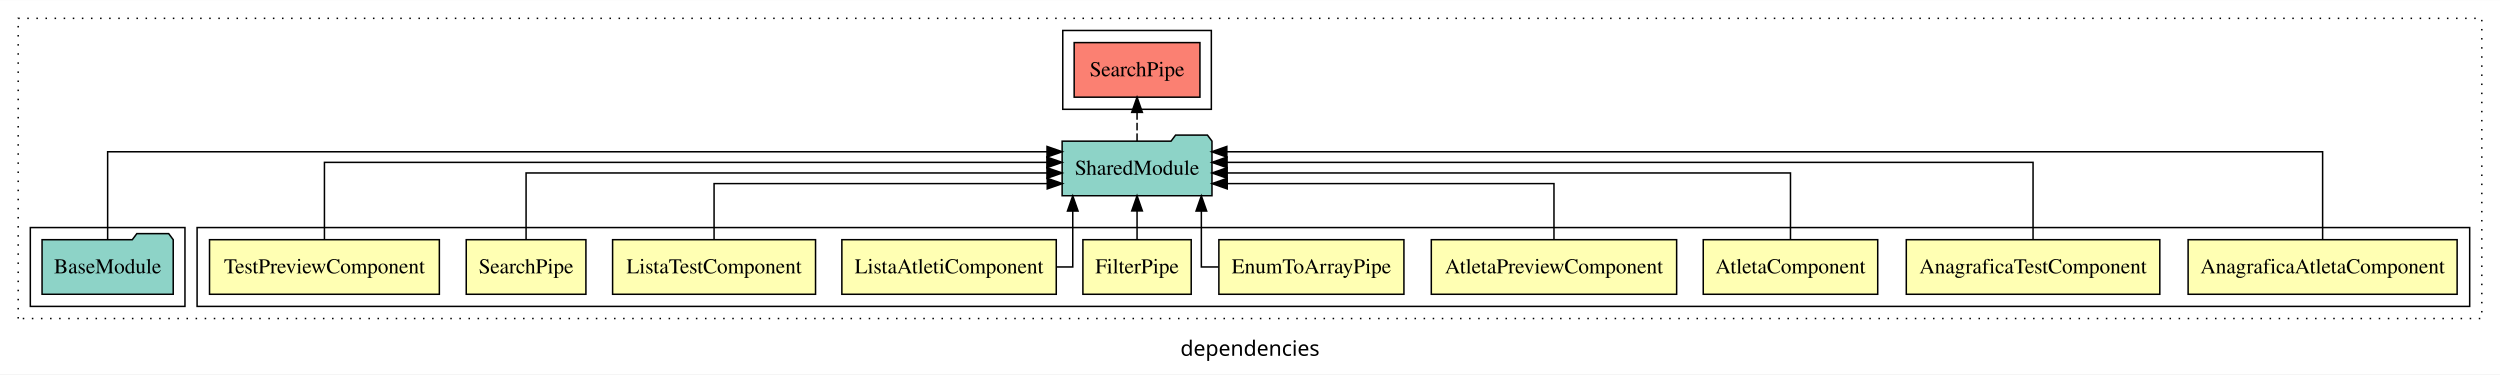
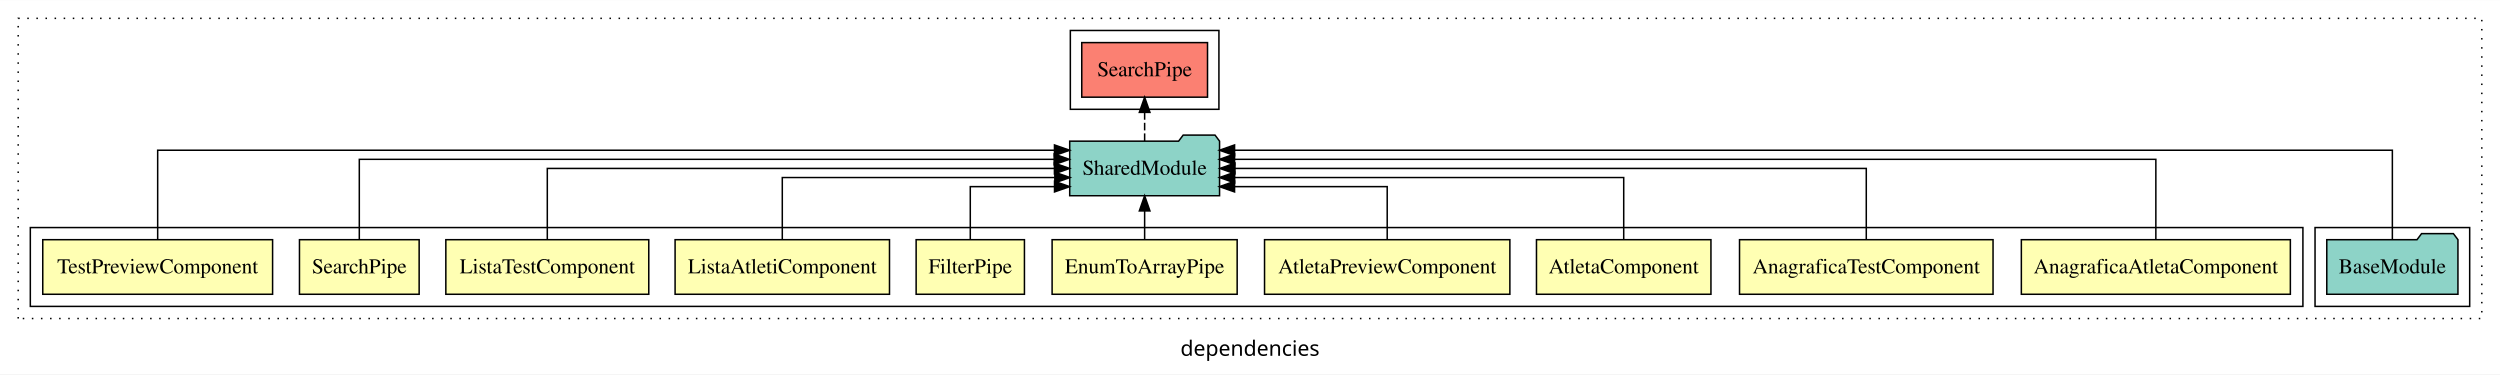
<svg xmlns="http://www.w3.org/2000/svg" width="1649pt" height="247pt" viewBox="0.00 0.00 1649.00 246.80">
  <g id="graph0" class="graph" transform="scale(1 1) rotate(0) translate(4 242.8)">
    <polygon fill="white" stroke="transparent" points="-4,4 -4,-242.8 1645,-242.8 1645,4 -4,4" />
    <text text-anchor="middle" x="820.5" y="-8.2" font-family="sans-serif" font-size="14.00">dependencies</text>
    <g id="clust1" class="cluster">
      <polygon fill="none" stroke="black" stroke-dasharray="1,5" points="8,-32.8 8,-230.8 1633,-230.8 1633,-32.8 8,-32.8" />
    </g>
-     <g id="clust2" class="cluster">
-       <polygon fill="none" stroke="black" points="126,-40.8 126,-92.8 1625,-92.8 1625,-40.8 126,-40.8" />
-     </g>
    <g id="clust14" class="cluster">
-       <polygon fill="none" stroke="black" points="697,-170.8 697,-222.8 795,-222.8 795,-170.8 697,-170.8" />
+       <polygon fill="none" stroke="black" points="702,-170.8 702,-222.8 800,-222.8 800,-170.8 702,-170.8" />
    </g>
    <g id="clust13" class="cluster">
-       <polygon fill="none" stroke="black" points="16,-40.8 16,-92.8 118,-92.8 118,-40.8 16,-40.8" />
+       <polygon fill="none" stroke="black" points="1523,-40.8 1523,-92.8 1625,-92.8 1625,-40.8 1523,-40.8" />
+     </g>
+     <g id="clust2" class="cluster">
+       <polygon fill="none" stroke="black" points="16,-40.8 16,-92.8 1515,-92.8 1515,-40.8 16,-40.8" />
    </g>
    <g id="node1" class="node">
-       <polygon fill="#ffffb3" stroke="black" points="1616.72,-84.8 1439.28,-84.8 1439.28,-48.8 1616.72,-48.8 1616.72,-84.8" />
-       <text text-anchor="middle" x="1528" y="-62.6" font-family="Times,serif" font-size="14.00">AnagraficaAtletaComponent</text>
+       <polygon fill="#ffffb3" stroke="black" points="1506.72,-84.8 1329.28,-84.8 1329.28,-48.8 1506.72,-48.8 1506.72,-84.8" />
+       <text text-anchor="middle" x="1418" y="-62.6" font-family="Times,serif" font-size="14.00">AnagraficaAtletaComponent</text>
    </g>
    <g id="node11" class="node">
-       <polygon fill="#8dd3c7" stroke="black" points="795.42,-149.8 792.42,-153.8 771.42,-153.8 768.42,-149.8 696.58,-149.8 696.58,-113.8 795.42,-113.8 795.42,-149.8" />
-       <text text-anchor="middle" x="746" y="-127.6" font-family="Times,serif" font-size="14.00">SharedModule</text>
+       <polygon fill="#8dd3c7" stroke="black" points="800.42,-149.8 797.42,-153.8 776.42,-153.8 773.42,-149.8 701.58,-149.8 701.58,-113.8 800.42,-113.8 800.42,-149.8" />
+       <text text-anchor="middle" x="751" y="-127.6" font-family="Times,serif" font-size="14.00">SharedModule</text>
    </g>
    <g id="edge1" class="edge">
-       <path fill="none" stroke="black" d="M1528,-84.81C1528,-107.29 1528,-142.8 1528,-142.8 1528,-142.8 805.21,-142.8 805.21,-142.8" />
-       <polygon fill="black" stroke="black" points="805.21,-139.3 795.21,-142.8 805.21,-146.3 805.21,-139.3" />
+       <path fill="none" stroke="black" d="M1418,-85.08C1418,-106.12 1418,-137.8 1418,-137.8 1418,-137.8 810.32,-137.8 810.32,-137.8" />
+       <polygon fill="black" stroke="black" points="810.32,-134.3 800.32,-137.8 810.32,-141.3 810.32,-134.3" />
    </g>
    <g id="node2" class="node">
-       <polygon fill="#ffffb3" stroke="black" points="1420.61,-84.8 1253.39,-84.8 1253.39,-48.8 1420.61,-48.8 1420.61,-84.8" />
-       <text text-anchor="middle" x="1337" y="-62.6" font-family="Times,serif" font-size="14.00">AnagraficaTestComponent</text>
+       <polygon fill="#ffffb3" stroke="black" points="1310.61,-84.8 1143.39,-84.8 1143.39,-48.8 1310.61,-48.8 1310.61,-84.8" />
+       <text text-anchor="middle" x="1227" y="-62.6" font-family="Times,serif" font-size="14.00">AnagraficaTestComponent</text>
    </g>
    <g id="edge2" class="edge">
-       <path fill="none" stroke="black" d="M1337,-84.93C1337,-105.37 1337,-135.8 1337,-135.8 1337,-135.8 805.37,-135.8 805.37,-135.8" />
-       <polygon fill="black" stroke="black" points="805.37,-132.3 795.37,-135.8 805.37,-139.3 805.37,-132.3" />
+       <path fill="none" stroke="black" d="M1227,-84.91C1227,-104.14 1227,-131.8 1227,-131.8 1227,-131.8 810.59,-131.8 810.59,-131.8" />
+       <polygon fill="black" stroke="black" points="810.59,-128.3 800.59,-131.8 810.59,-135.3 810.59,-128.3" />
    </g>
    <g id="node3" class="node">
-       <polygon fill="#ffffb3" stroke="black" points="1234.54,-84.8 1119.46,-84.8 1119.46,-48.8 1234.54,-48.8 1234.54,-84.8" />
-       <text text-anchor="middle" x="1177" y="-62.6" font-family="Times,serif" font-size="14.00">AtletaComponent</text>
+       <polygon fill="#ffffb3" stroke="black" points="1124.54,-84.8 1009.46,-84.8 1009.46,-48.8 1124.54,-48.8 1124.54,-84.8" />
+       <text text-anchor="middle" x="1067" y="-62.6" font-family="Times,serif" font-size="14.00">AtletaComponent</text>
    </g>
    <g id="edge3" class="edge">
-       <path fill="none" stroke="black" d="M1177,-85.07C1177,-103.36 1177,-128.8 1177,-128.8 1177,-128.8 805.44,-128.8 805.44,-128.8" />
-       <polygon fill="black" stroke="black" points="805.44,-125.3 795.44,-128.8 805.44,-132.3 805.44,-125.3" />
+       <path fill="none" stroke="black" d="M1067,-84.82C1067,-102.17 1067,-125.8 1067,-125.8 1067,-125.8 810.38,-125.8 810.38,-125.8" />
+       <polygon fill="black" stroke="black" points="810.38,-122.3 800.38,-125.8 810.37,-129.3 810.38,-122.3" />
    </g>
    <g id="node4" class="node">
-       <polygon fill="#ffffb3" stroke="black" points="1101.91,-84.8 940.09,-84.8 940.09,-48.8 1101.91,-48.8 1101.91,-84.8" />
-       <text text-anchor="middle" x="1021" y="-62.6" font-family="Times,serif" font-size="14.00">AtletaPreviewComponent</text>
+       <polygon fill="#ffffb3" stroke="black" points="991.91,-84.8 830.09,-84.8 830.09,-48.8 991.91,-48.8 991.91,-84.8" />
+       <text text-anchor="middle" x="911" y="-62.6" font-family="Times,serif" font-size="14.00">AtletaPreviewComponent</text>
    </g>
    <g id="edge4" class="edge">
-       <path fill="none" stroke="black" d="M1021,-84.81C1021,-100.85 1021,-121.8 1021,-121.8 1021,-121.8 805.48,-121.8 805.48,-121.8" />
-       <polygon fill="black" stroke="black" points="805.48,-118.3 795.48,-121.8 805.48,-125.3 805.48,-118.3" />
+       <path fill="none" stroke="black" d="M911,-85.04C911,-100.37 911,-119.8 911,-119.8 911,-119.8 810.31,-119.8 810.31,-119.8" />
+       <polygon fill="black" stroke="black" points="810.31,-116.3 800.31,-119.8 810.31,-123.3 810.31,-116.3" />
    </g>
    <g id="node5" class="node">
-       <polygon fill="#ffffb3" stroke="black" points="922.03,-84.8 799.97,-84.8 799.97,-48.8 922.03,-48.8 922.03,-84.8" />
-       <text text-anchor="middle" x="861" y="-62.6" font-family="Times,serif" font-size="14.00">EnumToArrayPipe</text>
+       <polygon fill="#ffffb3" stroke="black" points="812.03,-84.8 689.97,-84.8 689.97,-48.8 812.03,-48.8 812.03,-84.8" />
+       <text text-anchor="middle" x="751" y="-62.6" font-family="Times,serif" font-size="14.00">EnumToArrayPipe</text>
    </g>
    <g id="edge5" class="edge">
-       <path fill="none" stroke="black" d="M799.75,-66.8C792.95,-66.8 788.41,-66.8 788.41,-66.8 788.41,-66.8 788.41,-103.69 788.41,-103.69" />
-       <polygon fill="black" stroke="black" points="784.91,-103.69 788.41,-113.69 791.91,-103.69 784.91,-103.69" />
+       <path fill="none" stroke="black" d="M751,-84.91C751,-84.91 751,-103.79 751,-103.79" />
+       <polygon fill="black" stroke="black" points="747.5,-103.79 751,-113.79 754.5,-103.79 747.5,-103.79" />
    </g>
    <g id="node6" class="node">
-       <polygon fill="#ffffb3" stroke="black" points="781.72,-84.8 710.28,-84.8 710.28,-48.8 781.72,-48.8 781.72,-84.8" />
-       <text text-anchor="middle" x="746" y="-62.6" font-family="Times,serif" font-size="14.00">FilterPipe</text>
+       <polygon fill="#ffffb3" stroke="black" points="671.72,-84.8 600.28,-84.8 600.28,-48.8 671.72,-48.8 671.72,-84.8" />
+       <text text-anchor="middle" x="636" y="-62.6" font-family="Times,serif" font-size="14.00">FilterPipe</text>
    </g>
    <g id="edge6" class="edge">
-       <path fill="none" stroke="black" d="M746,-84.91C746,-84.91 746,-103.79 746,-103.79" />
-       <polygon fill="black" stroke="black" points="742.5,-103.79 746,-113.79 749.5,-103.79 742.5,-103.79" />
+       <path fill="none" stroke="black" d="M636,-85.04C636,-100.37 636,-119.8 636,-119.8 636,-119.8 691.56,-119.8 691.56,-119.8" />
+       <polygon fill="black" stroke="black" points="691.56,-123.3 701.56,-119.8 691.56,-116.3 691.56,-123.3" />
    </g>
    <g id="node7" class="node">
-       <polygon fill="#ffffb3" stroke="black" points="692.71,-84.8 551.29,-84.8 551.29,-48.8 692.71,-48.8 692.71,-84.8" />
-       <text text-anchor="middle" x="622" y="-62.6" font-family="Times,serif" font-size="14.00">ListaAtletiComponent</text>
+       <polygon fill="#ffffb3" stroke="black" points="582.71,-84.8 441.29,-84.8 441.29,-48.8 582.71,-48.8 582.71,-84.8" />
+       <text text-anchor="middle" x="512" y="-62.6" font-family="Times,serif" font-size="14.00">ListaAtletiComponent</text>
    </g>
    <g id="edge7" class="edge">
-       <path fill="none" stroke="black" d="M692.92,-66.8C699.4,-66.8 703.59,-66.8 703.59,-66.8 703.59,-66.8 703.59,-103.69 703.59,-103.69" />
-       <polygon fill="black" stroke="black" points="700.09,-103.69 703.59,-113.69 707.09,-103.69 700.09,-103.69" />
+       <path fill="none" stroke="black" d="M512,-84.82C512,-102.17 512,-125.8 512,-125.8 512,-125.8 691.77,-125.8 691.77,-125.8" />
+       <polygon fill="black" stroke="black" points="691.77,-129.3 701.77,-125.8 691.77,-122.3 691.77,-129.3" />
    </g>
    <g id="node8" class="node">
-       <polygon fill="#ffffb3" stroke="black" points="533.93,-84.8 400.07,-84.8 400.07,-48.8 533.93,-48.8 533.93,-84.8" />
-       <text text-anchor="middle" x="467" y="-62.6" font-family="Times,serif" font-size="14.00">ListaTestComponent</text>
+       <polygon fill="#ffffb3" stroke="black" points="423.93,-84.8 290.07,-84.8 290.07,-48.8 423.93,-48.8 423.93,-84.8" />
+       <text text-anchor="middle" x="357" y="-62.6" font-family="Times,serif" font-size="14.00">ListaTestComponent</text>
    </g>
    <g id="edge8" class="edge">
-       <path fill="none" stroke="black" d="M467,-84.81C467,-100.85 467,-121.8 467,-121.8 467,-121.8 686.76,-121.8 686.76,-121.8" />
-       <polygon fill="black" stroke="black" points="686.76,-125.3 696.76,-121.8 686.76,-118.3 686.76,-125.3" />
+       <path fill="none" stroke="black" d="M357,-84.91C357,-104.14 357,-131.8 357,-131.8 357,-131.8 691.5,-131.8 691.5,-131.8" />
+       <polygon fill="black" stroke="black" points="691.5,-135.3 701.5,-131.8 691.5,-128.3 691.5,-135.3" />
    </g>
    <g id="node9" class="node">
-       <polygon fill="#ffffb3" stroke="black" points="382.47,-84.8 303.53,-84.8 303.53,-48.8 382.47,-48.8 382.47,-84.8" />
-       <text text-anchor="middle" x="343" y="-62.6" font-family="Times,serif" font-size="14.00">SearchPipe</text>
+       <polygon fill="#ffffb3" stroke="black" points="272.47,-84.8 193.53,-84.8 193.53,-48.8 272.47,-48.8 272.47,-84.8" />
+       <text text-anchor="middle" x="233" y="-62.6" font-family="Times,serif" font-size="14.00">SearchPipe</text>
    </g>
    <g id="edge9" class="edge">
-       <path fill="none" stroke="black" d="M343,-85.07C343,-103.36 343,-128.8 343,-128.8 343,-128.8 686.58,-128.8 686.58,-128.8" />
-       <polygon fill="black" stroke="black" points="686.58,-132.3 696.58,-128.8 686.58,-125.3 686.58,-132.3" />
+       <path fill="none" stroke="black" d="M233,-85.08C233,-106.12 233,-137.8 233,-137.8 233,-137.8 691.33,-137.8 691.33,-137.8" />
+       <polygon fill="black" stroke="black" points="691.33,-141.3 701.33,-137.8 691.33,-134.3 691.33,-141.3" />
    </g>
    <g id="node10" class="node">
-       <polygon fill="#ffffb3" stroke="black" points="285.8,-84.8 134.2,-84.8 134.2,-48.8 285.8,-48.8 285.8,-84.8" />
-       <text text-anchor="middle" x="210" y="-62.6" font-family="Times,serif" font-size="14.00">TestPreviewComponent</text>
+       <polygon fill="#ffffb3" stroke="black" points="175.8,-84.8 24.2,-84.8 24.2,-48.8 175.8,-48.8 175.8,-84.8" />
+       <text text-anchor="middle" x="100" y="-62.6" font-family="Times,serif" font-size="14.00">TestPreviewComponent</text>
    </g>
    <g id="edge10" class="edge">
-       <path fill="none" stroke="black" d="M210,-84.93C210,-105.37 210,-135.8 210,-135.8 210,-135.8 686.54,-135.8 686.54,-135.8" />
-       <polygon fill="black" stroke="black" points="686.54,-139.3 696.54,-135.8 686.54,-132.3 686.54,-139.3" />
+       <path fill="none" stroke="black" d="M100,-85.05C100,-107.82 100,-143.8 100,-143.8 100,-143.8 691.53,-143.8 691.53,-143.8" />
+       <polygon fill="black" stroke="black" points="691.53,-147.3 701.53,-143.8 691.53,-140.3 691.53,-147.3" />
    </g>
    <g id="node13" class="node">
-       <polygon fill="#fb8072" stroke="black" points="787.48,-214.8 704.52,-214.8 704.52,-178.8 787.48,-178.8 787.48,-214.8" />
-       <text text-anchor="middle" x="746" y="-192.6" font-family="Times,serif" font-size="14.00">SearchPipe </text>
+       <polygon fill="#fb8072" stroke="black" points="792.48,-214.8 709.52,-214.8 709.52,-178.8 792.48,-178.8 792.48,-214.8" />
+       <text text-anchor="middle" x="751" y="-192.6" font-family="Times,serif" font-size="14.00">SearchPipe </text>
    </g>
    <g id="edge12" class="edge">
-       <path fill="none" stroke="black" stroke-dasharray="5,2" d="M746,-149.91C746,-149.91 746,-168.79 746,-168.79" />
-       <polygon fill="black" stroke="black" points="742.5,-168.79 746,-178.79 749.5,-168.79 742.5,-168.79" />
+       <path fill="none" stroke="black" stroke-dasharray="5,2" d="M751,-149.91C751,-149.91 751,-168.79 751,-168.79" />
+       <polygon fill="black" stroke="black" points="747.5,-168.79 751,-178.79 754.5,-168.79 747.5,-168.79" />
    </g>
    <g id="node12" class="node">
-       <polygon fill="#8dd3c7" stroke="black" points="110.26,-84.8 107.26,-88.8 86.26,-88.8 83.26,-84.8 23.74,-84.8 23.74,-48.8 110.26,-48.8 110.26,-84.8" />
-       <text text-anchor="middle" x="67" y="-62.6" font-family="Times,serif" font-size="14.00">BaseModule</text>
+       <polygon fill="#8dd3c7" stroke="black" points="1617.26,-84.8 1614.26,-88.8 1593.26,-88.8 1590.26,-84.8 1530.74,-84.8 1530.74,-48.8 1617.26,-48.8 1617.26,-84.8" />
+       <text text-anchor="middle" x="1574" y="-62.6" font-family="Times,serif" font-size="14.00">BaseModule</text>
    </g>
    <g id="edge11" class="edge">
-       <path fill="none" stroke="black" d="M67,-84.81C67,-107.29 67,-142.8 67,-142.8 67,-142.8 686.62,-142.8 686.62,-142.8" />
-       <polygon fill="black" stroke="black" points="686.62,-146.3 696.62,-142.8 686.62,-139.3 686.62,-146.3" />
+       <path fill="none" stroke="black" d="M1574,-85.05C1574,-107.82 1574,-143.8 1574,-143.8 1574,-143.8 810.32,-143.8 810.32,-143.8" />
+       <polygon fill="black" stroke="black" points="810.32,-140.3 800.32,-143.8 810.32,-147.3 810.32,-140.3" />
    </g>
  </g>
</svg>
